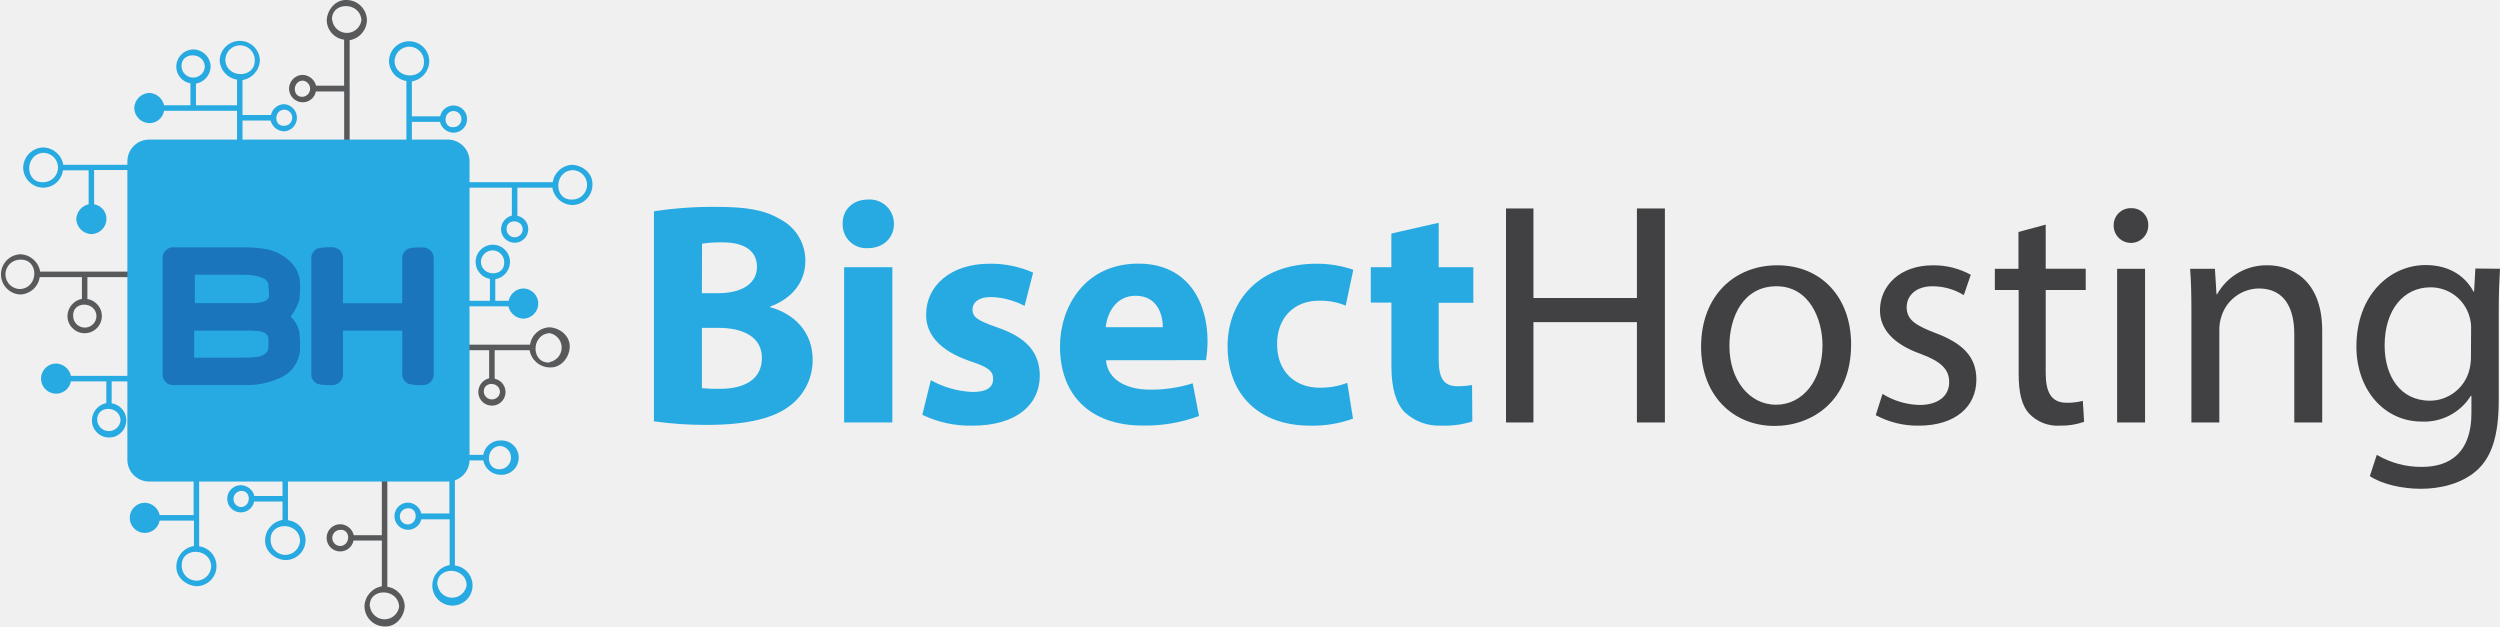
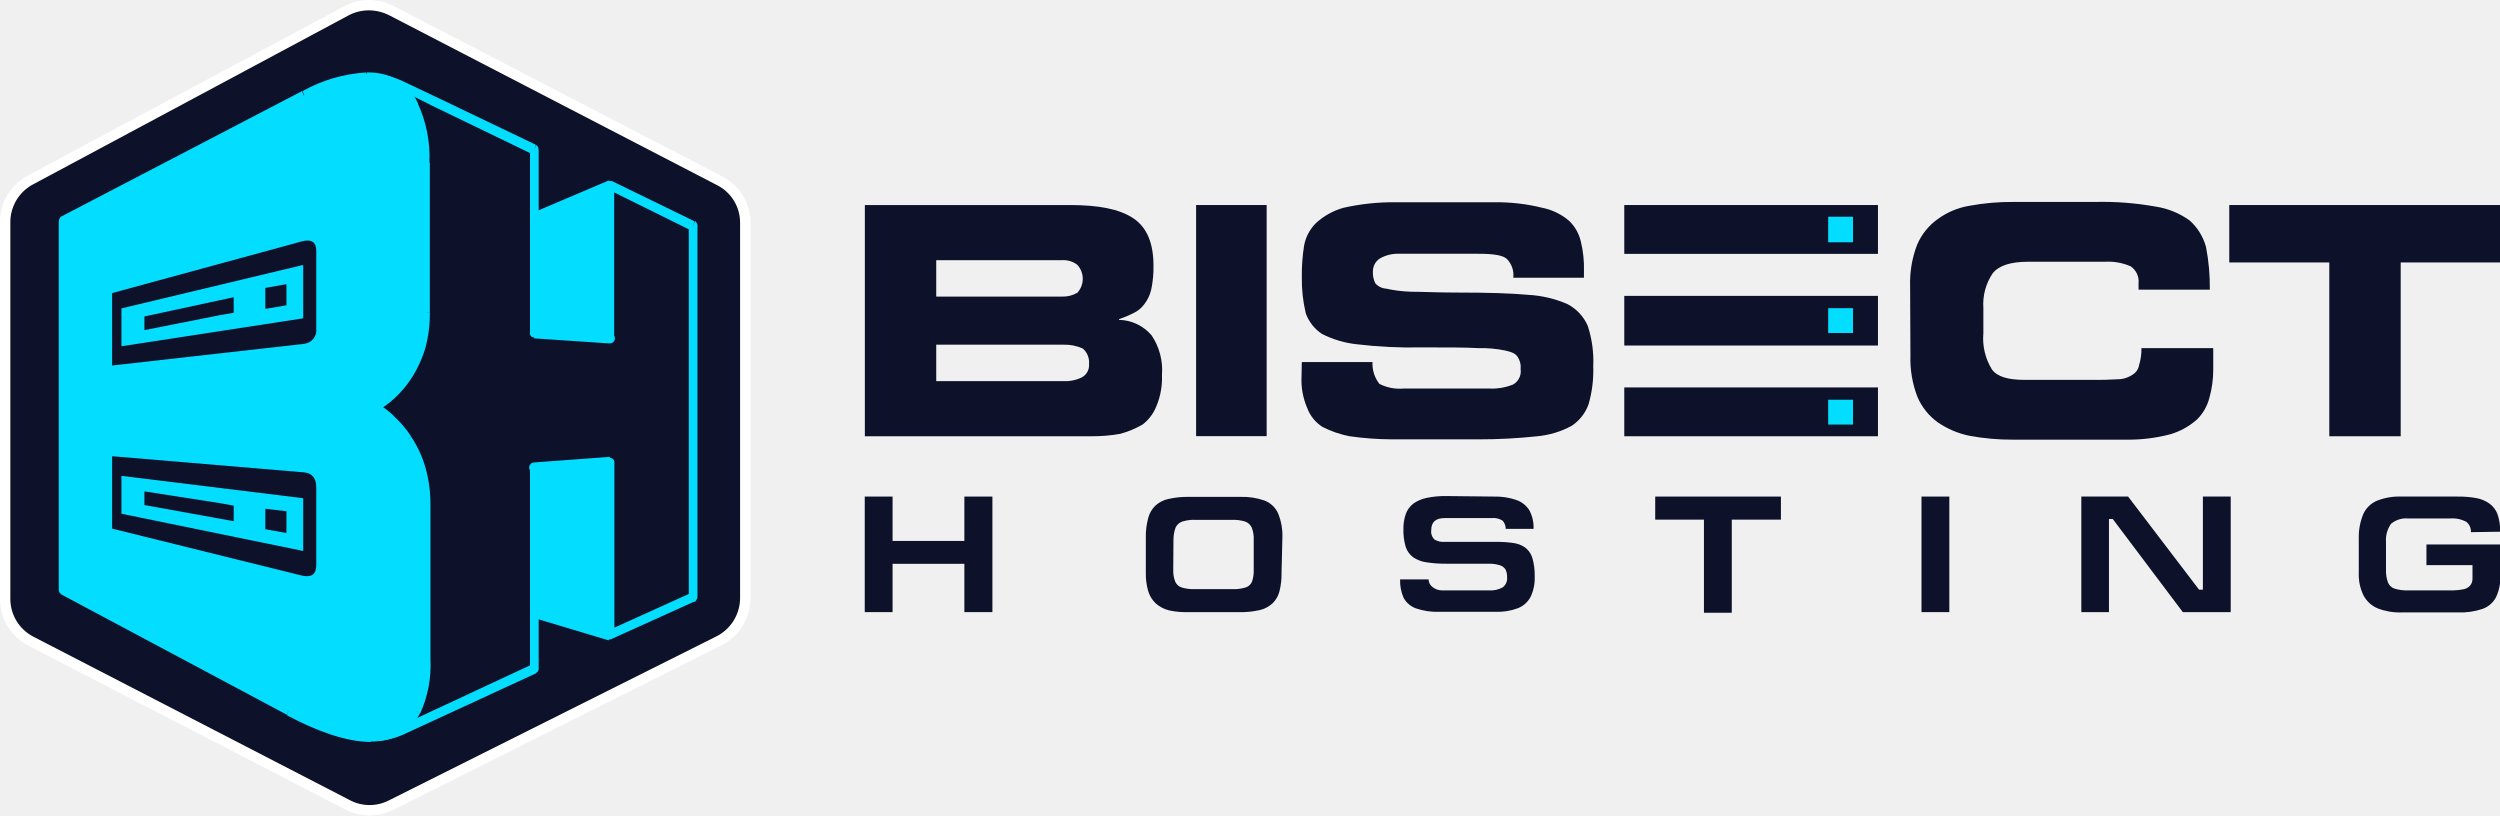
- <svg xmlns="http://www.w3.org/2000/svg" viewBox="0 0 510.29 127.91">
+ <svg xmlns="http://www.w3.org/2000/svg" viewBox="0 0 241.66 78.82">
  <defs>
-     <style>.cls-1{fill:#27aae1}.cls-2{fill:#414042}.cls-3{fill:#58595b}.cls-4{fill:#1b75bc}</style>
+     <style>.cls-1{fill:#0d1129;}.cls-2{fill:#03ddff;}.cls-3{fill:#fff;}</style>
  </defs>
  <g id="Layer_2" data-name="Layer 2">
    <g id="Layer_1-2" data-name="Layer 1">
-       <path class="cls-1" d="M133.48 43.13a78.64 78.64 0 0 1 12.77-.9c6 0 9.72.58 12.89 2.46a9.5 9.5 0 0 1 5.25 8.55c0 3.89-2.26 7.52-7.19 9.34v.12c5 1.37 8.68 5.12 8.68 10.76a11.64 11.64 0 0 1-4.53 9.27c-3.18 2.53-8.49 4-17.18 4a75.34 75.34 0 0 1-10.69-.73zm9.79 16.72h3.24c5.18 0 8-2.14 8-5.38s-2.53-5-7-5a26.81 26.81 0 0 0-4.21.26zm0 19.38a31 31 0 0 0 3.82.13c4.47 0 8.43-1.69 8.43-6.29 0-4.4-4-6.15-8.88-6.15h-3.37zM182.47 45.73c0 2.72-2.07 4.92-5.31 4.92a4.81 4.81 0 0 1-5.16-4.92c-.07-2.86 2-5 5.18-5a4.94 4.94 0 0 1 5.29 5zm-10.17 40.5V54.54h9.84v31.69zM190 77.61a19.33 19.33 0 0 0 8.5 2.4c3 0 4.21-1 4.21-2.66s-1-2.4-4.67-3.63c-6.54-2.2-9.07-5.77-9-9.53 0-5.89 5.06-10.36 12.9-10.36a21.28 21.28 0 0 1 8.94 1.81l-1.75 6.8a15.61 15.61 0 0 0-6.87-1.81c-2.39 0-3.75 1-3.75 2.59s1.23 2.27 5.11 3.63c6 2.08 8.56 5.12 8.62 9.79 0 5.89-4.66 10.24-13.73 10.24a22.43 22.43 0 0 1-10.25-2.21zM225.75 73.53c.33 4.08 4.35 6 8.95 6a28 28 0 0 0 8.75-1.29l1.29 6.67a31.18 31.18 0 0 1-11.47 1.95c-10.76 0-16.91-6.22-16.91-16.14 0-8 5-16.91 16-16.91 10.23 0 14.12 8 14.12 15.81a23.62 23.62 0 0 1-.32 3.89zm11.6-6.74c0-2.4-1-6.42-5.57-6.42-4.15 0-5.83 3.76-6.09 6.42zM276.17 85.45a24 24 0 0 1-8.81 1.43c-10.24 0-16.79-6.22-16.79-16.2 0-9.27 6.35-16.85 18.15-16.85a22.74 22.74 0 0 1 7.51 1.23l-1.55 7.32a13.49 13.49 0 0 0-5.51-1c-5.18 0-8.55 3.69-8.49 8.88 0 5.83 3.89 8.88 8.69 8.88a15.21 15.21 0 0 0 5.63-1zM293.66 45.47v9.07h7.07v7.26h-7.07v11.47c0 3.82.91 5.57 3.89 5.57a16.07 16.07 0 0 0 2.92-.26l.06 7.45a19.21 19.21 0 0 1-6.41.85 10.26 10.26 0 0 1-7.39-2.73c-1.81-1.88-2.72-4.92-2.72-9.39v-13h-4.21v-7.22h4.2v-6.87z" />
-       <path class="cls-2" d="M313 42.55v18.28h21.12V42.55h5.71v43.68h-5.71V65.75H313v20.48h-5.6V42.55zM377.84 70.29c0 11.6-8 16.65-15.62 16.65-8.49 0-15-6.22-15-16.14 0-10.49 6.87-16.65 15.55-16.65 8.98 0 15.07 6.54 15.07 16.14zm-24.84.32c0 6.87 4 12 9.52 12S372 77.54 372 70.48c0-5.31-2.66-12.05-9.4-12.05s-9.6 6.22-9.6 12.18zM384.25 80.4a15 15 0 0 0 7.52 2.26c4.15 0 6.09-2.07 6.09-4.66s-1.62-4.21-5.83-5.77c-5.64-2-8.3-5.12-8.3-8.88 0-5.05 4.09-9.2 10.83-9.2a15.74 15.74 0 0 1 7.71 1.94l-1.43 4.15a12.18 12.18 0 0 0-6.41-1.81c-3.37 0-5.25 1.94-5.25 4.27 0 2.6 1.88 3.76 6 5.32 5.44 2.07 8.23 4.79 8.23 9.46 0 5.51-4.28 9.4-11.73 9.4a17.94 17.94 0 0 1-8.81-2.14zM417.56 45.85v9h8.17v4.35h-8.17v16.92c0 3.89 1.1 6.09 4.28 6.09a12.38 12.38 0 0 0 3.3-.39l.26 4.28a14 14 0 0 1-5 .78 7.92 7.92 0 0 1-6.16-2.4c-1.62-1.69-2.2-4.47-2.2-8.17V59.2h-4.86v-4.34H412v-7.51zM438.49 46.05a3.53 3.53 0 0 1-7.06 0 3.47 3.47 0 0 1 3.57-3.56 3.38 3.38 0 0 1 3.49 3.56zm-6.35 40.18V54.86h5.7v31.37zM447.3 63.35c0-3.24-.06-5.9-.26-8.49h5.06l.32 5.19h.13a11.54 11.54 0 0 1 10.37-5.9c4.34 0 11.08 2.59 11.08 13.35v18.73h-5.7V68.15c0-5.06-1.88-9.27-7.26-9.27a8.11 8.11 0 0 0-7.65 5.83 8.24 8.24 0 0 0-.39 2.66v18.86h-5.7zM510.29 54.86c-.13 2.27-.26 4.8-.26 8.62v18.21c0 7.2-1.43 11.6-4.47 14.32s-7.45 3.76-11.41 3.76c-3.76 0-7.9-.9-10.43-2.59l1.42-4.34a17.79 17.79 0 0 0 9.21 2.46c5.83 0 10.11-3 10.11-11v-3.5h-.13a11.19 11.19 0 0 1-10 5.25c-7.78 0-13.35-6.61-13.35-15.3 0-10.62 6.93-16.65 14.13-16.65 5.44 0 8.42 2.85 9.78 5.44h.11l.26-4.73zm-5.9 12.38a8.11 8.11 0 0 0-.32-2.59 8.22 8.22 0 0 0-8-6c-5.45 0-9.33 4.6-9.33 11.86 0 6.16 3.11 11.28 9.26 11.28a8.35 8.35 0 0 0 7.91-5.83 10.11 10.11 0 0 0 .45-3.05z" />
-       <path class="cls-3" d="M27.34 55.44H8.2a4.25 4.25 0 0 0-4.09-3.54 4.11 4.11 0 0 0 0 8.21 4.16 4.16 0 0 0 4-3.54h8.61V61a3.64 3.64 0 0 0-2.95 3.47 3.51 3.51 0 1 0 4.07-3.43v-4.47h9.47a.57.57 0 0 0 .03-1.13zM4.11 59a3 3 0 0 1 0-6c3.89-.18 3.83 5.78 0 6zm15.58 5.49a2.38 2.38 0 0 1-4.76 0c-.17-3.08 4.6-3.07 4.76-.01z" />
-       <path class="cls-1" d="M106.83 58.88a3.13 3.13 0 0 0-3 2.52h-2.73V57a3.63 3.63 0 0 0 3-3.47 3.51 3.51 0 1 0-4.1 3.39v4.48h-9.67a.57.57 0 0 0 0 1.13h13.45a3.2 3.2 0 0 0 3 2.51 3.08 3.08 0 0 0 0-6.16zm-8.67-5.39a2.38 2.38 0 0 1 4.76 0c.17 3.07-4.6 3.06-4.76 0zM89.8 24.87a2.93 2.93 0 0 0 2.74 2.22 2.78 2.78 0 1 0-2.7-3.34h-5.77v-7.13a4.26 4.26 0 0 0 3.55-4.09 4.11 4.11 0 1 0-8.22 0 4.18 4.18 0 0 0 3.55 4v19.2a.56.56 0 0 0 1.12 0V24.87zm2.74-2.21a1.65 1.65 0 0 1 0 3.3c-2.13.12-2.12-3.19 0-3.3zm-12-10.13a3 3 0 0 1 6 0c.16 3.84-5.81 3.82-6.01 0zM116.83 33.64a4.17 4.17 0 0 0-4 3.55H93.6a.56.56 0 0 0 0 1.12h10.88V44a2.92 2.92 0 0 0-2.21 2.74 2.78 2.78 0 1 0 3.34-2.69v-5.74h7.13a4.24 4.24 0 0 0 4.09 3.54 4.14 4.14 0 0 0 4.1-4.1c.13-2.32-1.93-3.99-4.1-4.11zM106.7 46.78a1.65 1.65 0 0 1-3.3 0c-.12-2.13 3.19-2.11 3.3 0zm10.13-6.05c-3.85.21-3.83-5.76 0-6a3 3 0 0 1 0 6z" />
-       <path class="cls-3" d="M112.19 66.81a4.17 4.17 0 0 0-4 3.54H89a.57.57 0 0 0 0 1.13h10.84v5.73A2.9 2.9 0 0 0 97.63 80a2.78 2.78 0 1 0 3.34-2.7v-5.82h7.13a4.24 4.24 0 0 0 4.09 3.52c2.31.13 4-2 4.1-4.1.13-2.3-1.97-3.97-4.1-4.09zM102.06 80a1.66 1.66 0 0 1-3.31 0c-.11-2.18 3.19-2.17 3.31 0zm10.13-6c-3.85.2-3.83-5.76 0-6a3 3 0 0 1 0 5.9z" />
-       <path class="cls-1" d="M32.07 33.64H12.92a4.24 4.24 0 0 0-4.08-3.54 4.2 4.2 0 0 0-4.11 4.11 4.15 4.15 0 0 0 4.11 4.1 4.06 4.06 0 0 0 4-3.54h5.25v6.93a3.22 3.22 0 0 0-2.52 3 3.16 3.16 0 0 0 3.08 3.08 3.12 3.12 0 0 0 3.08-3.08 3 3 0 0 0-2.52-3v-7h12.86a.57.57 0 0 0 0-1.06zM8.84 37.19c-3.85.2-3.83-5.76 0-6a3 3 0 0 1 0 6zM58 21.26a2.81 2.81 0 0 0-2.7 2.21h-5.8v-7.13a4.25 4.25 0 0 0 3.55-4.09 4.11 4.11 0 0 0-8.21 0 4.16 4.16 0 0 0 3.54 4v5.23H40v-4.41a3.64 3.64 0 0 0 3-3.47 3.59 3.59 0 0 0-3.51-3.51 3.55 3.55 0 0 0-3.51 3.51 3.44 3.44 0 0 0 2.89 3.4v4.49h-5.38a3.22 3.22 0 0 0-3-2.52 3.16 3.16 0 0 0-3.08 3.08 3.12 3.12 0 0 0 3.08 3.08 3 3 0 0 0 3-2.52h14.89v12.87a.56.56 0 0 0 1.12 0V24.6h5.73A2.93 2.93 0 0 0 58 26.81a2.78 2.78 0 0 0 0-5.55zM37.05 13.6c-.16-3.08 4.61-3.06 4.77 0a2.39 2.39 0 0 1-4.77 0zM46 12.25a3 3 0 0 1 6 0c.13 3.85-5.83 3.83-6 0zm12 13.43c-2.14.12-2.12-3.19 0-3.3a1.65 1.65 0 0 1 0 3.3z" />
-       <path class="cls-3" d="M74.9 4.11A4.19 4.19 0 0 0 70.8 0c-2.32-.13-4 2-4.11 4.1a4.08 4.08 0 0 0 3.55 4v9.39h-5.73a2.92 2.92 0 0 0-2.74-2.21A2.83 2.83 0 0 0 59 18.11a2.8 2.8 0 0 0 2.78 2.77 2.71 2.71 0 0 0 2.69-2.21h5.78v18.42a.56.56 0 0 0 1.12 0V8.2a4.24 4.24 0 0 0 3.53-4.09zM61.77 19.76c-2.13.11-2.12-3.19 0-3.31a1.66 1.66 0 0 1 0 3.31zm6-15.65c-.21-3.84 5.75-3.82 6 0a3 3 0 0 1-5.95 0zM79.06 119.77V90.82a.56.56 0 0 0-1.12 0v18.42h-5.73a2.9 2.9 0 0 0-2.74-2.24 2.78 2.78 0 1 0 2.7 3.33h5.77v9.35a4.24 4.24 0 0 0-3.54 4.09 4.14 4.14 0 0 0 4.1 4.1c2.32.13 4-2 4.11-4.1a4.16 4.16 0 0 0-3.55-4zm-9.59-8.32a1.65 1.65 0 0 1 0-3.3c2.13-.15 2.12 3.19 0 3.3zm6 12.35c-.21-3.85 5.76-3.83 6 0a3 3 0 0 1-5.95 0z" />
-       <path class="cls-1" d="M102.07 89.9a3.56 3.56 0 0 0-3.43 2.94h-5a.57.57 0 0 0 0 1.13h5a3.62 3.62 0 0 0 3.47 2.94 3.51 3.51 0 1 0 0-7zm0 5.89c-3.07.16-3-4.6 0-4.77a2.39 2.39 0 0 1 0 4.77z" />
-       <path class="cls-1" d="M92.85 115.37v-29a.56.56 0 0 0-1.12 0v18.43H86a2.93 2.93 0 0 0-2.74-2.22A2.78 2.78 0 1 0 86 106h5.78v9.35a4.24 4.24 0 0 0-3.54 4.08 4.11 4.11 0 1 0 4.66-4zm-9.59-8.32a1.65 1.65 0 0 1 0-3.3c2.13-.12 2.11 3.19 0 3.3zm6 12.34c-.21-3.84 5.76-3.82 6 0a3 3 0 0 1-5.95 0zM40.65 111.51v-19.2a.57.57 0 0 0-1.13 0v12.82h-6.93a3.2 3.2 0 0 0-3-2.51 3.08 3.08 0 1 0 3 3.64h7v5.19a4.24 4.24 0 0 0-3.59 4.09c-.13 2.32 2 4 4.11 4.11a4.09 4.09 0 0 0 .56-8.14zm-3.55 4c-.2-3.85 5.76-3.83 6 0a3 3 0 0 1-6 .03zM22.79 82.33v-4.48h5.15a.57.57 0 0 0 0-1.13H14.48a3.22 3.22 0 0 0-3-2.52 3.08 3.08 0 1 0 3 3.65h7.22v4.43a3.65 3.65 0 0 0-2.94 3.48 3.51 3.51 0 1 0 4.07-3.43zm-2.95 3.43c-.16-3.08 4.6-3.06 4.77 0a2.39 2.39 0 0 1-4.77 0zM58.78 106.24v-29a.56.56 0 0 0-1.12 0v24h-5.73a2.92 2.92 0 0 0-2.74-2.21 2.78 2.78 0 1 0 2.69 3.34h5.78v3.76a4.24 4.24 0 0 0-3.54 4.08c-.13 2.32 2 4 4.1 4.11a4.08 4.08 0 0 0 .56-8.13zm-9.59-2.73a1.66 1.66 0 0 1 0-3.31c2.13-.11 2.12 3.19 0 3.31zm6.05 6.75c-.21-3.84 5.76-3.82 6 0a3 3 0 0 1-6 0z" />
-       <path class="cls-1" d="M91.41 28.49H30.46A4.44 4.44 0 0 0 26 32.92v60.94a4.44 4.44 0 0 0 4.42 4.43h61a4.44 4.44 0 0 0 4.42-4.43V32.92a4.44 4.44 0 0 0-4.43-4.43z" />
-       <path class="cls-4" d="M61.24 70.76a6.68 6.68 0 0 1-4 6.34 16.3 16.3 0 0 1-7.36 1.5H35.71a2.23 2.23 0 0 1-2.52-2.52V53a2.23 2.23 0 0 1 2.52-2.52h13.55a25.66 25.66 0 0 1 5.27.41 9.55 9.55 0 0 1 4.82 2.63A6.1 6.1 0 0 1 61.24 58a18.7 18.7 0 0 1-.17 3.35 10.09 10.09 0 0 1-1.65 3.12l-.09.11a6.61 6.61 0 0 1 1.72 2.91 17.23 17.23 0 0 1 .19 3.27zm-6.45-1.56c0-.89-.7-1.43-2.06-1.63a28.65 28.65 0 0 0-3.1-.09h-10V73h9.67a21.49 21.49 0 0 0 3.17-.15c1.38-.25 2.14-.81 2.3-1.68.03-.17.04-.89.02-1.97zm.13-8.93c0-.24-.05-1-.13-2.19s-1.9-2-5.45-2h-9.57v5.8h9.77c1.69 0 2.75 0 3.17-.09 1.49-.18 2.23-.69 2.21-1.52zM88.53 76.08A2.24 2.24 0 0 1 86 78.6a8.62 8.62 0 0 1-2.63-.26 2.16 2.16 0 0 1-1.26-2.26v-8.6H70v8.6a2.23 2.23 0 0 1-2.52 2.52 9.43 9.43 0 0 1-2.67-.24 2.17 2.17 0 0 1-1.26-2.28V53a2.16 2.16 0 0 1 1.28-2.28 9 9 0 0 1 2.65-.24A2.23 2.23 0 0 1 70 53v8.9h12.1V53a2.16 2.16 0 0 1 1.28-2.26 8.37 8.37 0 0 1 2.62-.22A2.24 2.24 0 0 1 88.53 53z" />
+       <path class="cls-1" d="M83.6,42.17h21.89a15.46,15.46,0,0,0,2.78-.23,9,9,0,0,0,2.17-.9,4.1,4.1,0,0,0,1.35-1.8,7,7,0,0,0,.53-3,6,6,0,0,0-1-3.82,4.23,4.23,0,0,0-3.15-1.5v-.07a10.47,10.47,0,0,0,1.43-.6,2.68,2.68,0,0,0,1-.83,3.62,3.62,0,0,0,.68-1.42,10.23,10.23,0,0,0,.22-2.33c0-2.1-.6-3.67-1.95-4.57s-3.37-1.28-6.15-1.28H83.6Zm6.9-8.85h12.29a4.22,4.22,0,0,1,1.88.37,1.77,1.77,0,0,1,.6,1.5,1.33,1.33,0,0,1-.68,1.28,3.61,3.61,0,0,1-1.8.37H90.5Zm0-8.17h12.14a2.22,2.22,0,0,1,1.5.45,2,2,0,0,1,0,2.7,2.78,2.78,0,0,1-1.5.37H90.5Z" />
+       <rect class="cls-1" x="115.62" y="19.82" width="6.82" height="22.34" />
+       <path class="cls-1" d="M125.81,36.39a6.84,6.84,0,0,0,.53,3,3.71,3.71,0,0,0,1.5,1.88,10,10,0,0,0,2.62.9,30.3,30.3,0,0,0,4.13.3h8.32a53.27,53.27,0,0,0,5.7-.3,8.66,8.66,0,0,0,3.3-1,4.2,4.2,0,0,0,1.65-2.1,11.85,11.85,0,0,0,.45-3.67,11,11,0,0,0-.53-3.9,4.35,4.35,0,0,0-1.95-2.1,11,11,0,0,0-3.82-.9c-1.58-.15-3.9-.22-6.83-.22-1.94,0-3.44-.08-4.49-.08a13,13,0,0,1-2.4-.3,1.5,1.5,0,0,1-1.05-.52,2.3,2.3,0,0,1-.23-1.13,1.48,1.48,0,0,1,.68-1.27,3.55,3.55,0,0,1,1.94-.45h7.58c1.5,0,2.4.15,2.77.52a2.22,2.22,0,0,1,.6,1.8h6.83V26.2a10.55,10.55,0,0,0-.3-2.85,4,4,0,0,0-1.13-2,5.71,5.71,0,0,0-2.62-1.27,18.27,18.27,0,0,0-4.58-.53h-9.59a22,22,0,0,0-5,.53,6.49,6.49,0,0,0-2.7,1.5,4.12,4.12,0,0,0-1.12,2.1,17.64,17.64,0,0,0-.23,3.07,14.19,14.19,0,0,0,.38,3.53,4,4,0,0,0,1.57,2,9.74,9.74,0,0,0,3.38,1,44.09,44.09,0,0,0,6.22.3c2.48,0,4.27,0,5.47.07a11.66,11.66,0,0,1,2.63.23c.67.15,1,.3,1.2.6a1.78,1.78,0,0,1,.3,1.2,1.46,1.46,0,0,1-.75,1.5,5.33,5.33,0,0,1-2.18.38h-8.4a4.34,4.34,0,0,1-2.32-.45,3.17,3.17,0,0,1-.67-2.11h-6.83Z" />
+       <path class="cls-1" d="M184.67,34.37a10.18,10.18,0,0,0,.68,4,5.85,5.85,0,0,0,2,2.48,8.39,8.39,0,0,0,3,1.27,22.7,22.7,0,0,0,4.27.38h11a15.88,15.88,0,0,0,4.2-.53,6.81,6.81,0,0,0,2.55-1.42,4.52,4.52,0,0,0,1.2-2.1,10,10,0,0,0,.37-2.7v-2.1H207a5.16,5.16,0,0,1-.23,1.65,1.3,1.3,0,0,1-.6.9,2.6,2.6,0,0,1-1.2.45c-.45,0-1.12.07-2,.07H195.7c-1.58,0-2.63-.3-3.15-1a5.73,5.73,0,0,1-.83-3.52V29.79a5.34,5.34,0,0,1,.9-3.37c.6-.75,1.72-1.12,3.45-1.12h7.42a5.4,5.4,0,0,1,2.48.45,1.77,1.77,0,0,1,.75,1.65V28h6.89a20.25,20.25,0,0,0-.37-4.13,5.29,5.29,0,0,0-1.57-2.55,7.54,7.54,0,0,0-3.3-1.35,29,29,0,0,0-5.78-.45h-8a22.7,22.7,0,0,0-4.27.38,7.18,7.18,0,0,0-3,1.27,5.85,5.85,0,0,0-2,2.48,10.21,10.21,0,0,0-.68,4Z" />
+       <polygon class="cls-1" points="215.49 25.37 225.16 25.37 225.16 42.17 232.06 42.17 232.06 25.37 241.66 25.37 241.66 19.82 215.49 19.82 215.49 25.37" />
+       <path class="cls-1" d="M83.59,59.17V48h2.69v4.29h6.94V48h2.71V59.17H93.22V54.5H86.28v4.67Z" />
+       <path class="cls-1" d="M123.88,55.35a6.88,6.88,0,0,1-.2,1.8,2.46,2.46,0,0,1-.66,1.16,2.72,2.72,0,0,1-1.24.66,7.86,7.86,0,0,1-2,.2h-4.94A7.5,7.5,0,0,1,113,59a3.05,3.05,0,0,1-1.29-.68,2.67,2.67,0,0,1-.72-1.18,5.89,5.89,0,0,1-.23-1.75V52a6.8,6.8,0,0,1,.23-1.92,2.54,2.54,0,0,1,.7-1.21,2.69,2.69,0,0,1,1.26-.64,8.24,8.24,0,0,1,2-.2h4.94a6.46,6.46,0,0,1,2.33.35,2.36,2.36,0,0,1,1.31,1.21,5.62,5.62,0,0,1,.43,2.41Zm-10.47-.27a2.86,2.86,0,0,0,.19,1.14,1,1,0,0,0,.63.57,3.91,3.91,0,0,0,1.28.16h3.57a4,4,0,0,0,1.32-.16,1,1,0,0,0,.62-.55,3.2,3.2,0,0,0,.17-1.18V52.21A2.9,2.9,0,0,0,121,51a1.11,1.11,0,0,0-.65-.59,4,4,0,0,0-1.3-.16h-3.47a3.77,3.77,0,0,0-1.31.17,1.1,1.1,0,0,0-.64.59,3.53,3.53,0,0,0-.2,1.25Z" />
+       <path class="cls-1" d="M144.4,48a6.16,6.16,0,0,1,2.2.34,2.39,2.39,0,0,1,1.24,1,3.5,3.5,0,0,1,.4,1.78h-2.69a1.16,1.16,0,0,0-.31-.8,1.69,1.69,0,0,0-1.07-.24h-4.52c-.87,0-1.3.38-1.3,1.16a1.07,1.07,0,0,0,.32.92,1.73,1.73,0,0,0,1,.22h4.91a11.14,11.14,0,0,1,1.72.11,2.6,2.6,0,0,1,1.12.43,2,2,0,0,1,.7,1,5.93,5.93,0,0,1,.23,1.82,4.18,4.18,0,0,1-.39,1.94,2.35,2.35,0,0,1-1.23,1.11,5.53,5.53,0,0,1-2.17.35h-5.43a6.22,6.22,0,0,1-2.25-.33,2.2,2.2,0,0,1-1.19-1,4,4,0,0,1-.35-1.8h2.75a.94.94,0,0,0,.39.74,1.45,1.45,0,0,0,.94.32h4.51a2.39,2.39,0,0,0,1.32-.29,1.08,1.08,0,0,0,.43-1,1.68,1.68,0,0,0-.14-.72,1,1,0,0,0-.55-.42,3.49,3.49,0,0,0-1.14-.15h-4a12,12,0,0,1-2-.14,3,3,0,0,1-1.26-.49,2.07,2.07,0,0,1-.71-1,5.49,5.49,0,0,1-.22-1.72,4.22,4.22,0,0,1,.23-1.46,2.25,2.25,0,0,1,.73-1,3.35,3.35,0,0,1,1.28-.55,8.7,8.7,0,0,1,1.92-.18Z" />
+       <path class="cls-1" d="M160,48h12.15v2.23h-4.75v9h-2.69v-9H160Z" />
+       <path class="cls-1" d="M188.43,59.17h-2.69V48h2.69Z" />
+       <path class="cls-1" d="M201.19,59.17V48h4.52l6.86,9h.37V48h2.69V59.17H211l-6.77-9h-.37v9Z" />
+       <path class="cls-1" d="M238.85,51.44a1.18,1.18,0,0,0-.45-1,2.86,2.86,0,0,0-1.59-.32h-4a2.25,2.25,0,0,0-1.68.51,2.7,2.7,0,0,0-.49,1.78l0,2.7a3.33,3.33,0,0,0,.19,1.2,1.08,1.08,0,0,0,.63.59,4.22,4.22,0,0,0,1.35.17h4a5.9,5.9,0,0,0,1.26-.1,1.15,1.15,0,0,0,.67-.33A1,1,0,0,0,239,56l0-1.37h-4.45v-2h7.14v3a4.46,4.46,0,0,1-.42,2.11,2.36,2.36,0,0,1-1.3,1.12,6.68,6.68,0,0,1-2.37.34h-5.45a5.92,5.92,0,0,1-2.31-.39,2.74,2.74,0,0,1-1.37-1.25,4.49,4.49,0,0,1-.46-2.18V52.07a5.76,5.76,0,0,1,.44-2.39,2.54,2.54,0,0,1,1.32-1.28,5.87,5.87,0,0,1,2.38-.4h5.4a9.54,9.54,0,0,1,1.84.15,3.16,3.16,0,0,1,1.25.53,2.18,2.18,0,0,1,.77,1,4.68,4.68,0,0,1,.26,1.72Z" />
+       <rect class="cls-1" x="157.01" y="19.82" width="24.52" height="4.72" />
+       <rect class="cls-1" x="157.01" y="37.45" width="24.52" height="4.72" />
+       <rect class="cls-1" x="157.01" y="28.6" width="24.52" height="4.8" />
+       <rect class="cls-2" x="176.72" y="20.95" width="2.4" height="2.47" />
+       <rect class="cls-2" x="176.72" y="29.79" width="2.4" height="2.4" />
+       <rect class="cls-2" x="176.72" y="38.64" width="2.4" height="2.4" />
+       <path class="cls-1" d="M35.72,78.32a4.63,4.63,0,0,1-2.2-.57L3,62A4.6,4.6,0,0,1,.5,57.82V21.53A4.6,4.6,0,0,1,3,17.37L33.46,1.05A4.77,4.77,0,0,1,35.65.5a4.83,4.83,0,0,1,2.22.55L69.49,17.42A4.56,4.56,0,0,1,72,21.59V57.76A4.64,4.64,0,0,1,69.43,62L37.81,77.82A4.82,4.82,0,0,1,35.72,78.32Z" />
+       <path class="cls-3" d="M35.65,1a4.43,4.43,0,0,1,2,.49L69.26,17.87a4.06,4.06,0,0,1,2.28,3.72V57.76a4.16,4.16,0,0,1-2.34,3.78L37.59,77.37a4.08,4.08,0,0,1-3.84-.06L3.22,61.54A4.11,4.11,0,0,1,1,57.82V21.53a4.13,4.13,0,0,1,2.22-3.72L33.69,1.49a4.19,4.19,0,0,1,2-.49m0-1a5.08,5.08,0,0,0-2.42.61L2.75,16.93A5.1,5.1,0,0,0,0,21.53V57.82a5.09,5.09,0,0,0,2.76,4.6L33.29,78.2a5.19,5.19,0,0,0,2.43.62,5.3,5.3,0,0,0,2.3-.54L69.65,62.43a5.12,5.12,0,0,0,2.89-4.67V21.59A5,5,0,0,0,69.71,17L38.11.61A5.39,5.39,0,0,0,35.65,0Z" />
+       <polygon class="cls-2" points="51.63 20.51 58.83 17.45 59.01 17.57 59.01 32.63 51.63 32.15 51.63 20.51" />
+       <polygon class="cls-2" points="51.63 59.74 58.83 61.9 59.01 61.36 59.01 44.74 51.63 45.28 51.63 59.74" />
+       <path class="cls-2" d="M30.33,68.74l1.56-2.34.66.6-1.62,2.34Zm1.86-2-.3-.29a.4.4,0,0,1,.6-.06c.18.12.18.42.06.66Zm-.36,0,.6-28.24h.84l-.66,28.24Zm1-28.24h-.42a.42.42,0,1,1,.84,0Zm-.42,0L31.71,9.11h.84l.72,29.34Zm-.3-29.34h-.42a.46.46,0,0,1,.42-.48.43.43,0,0,1,.42.48Zm-.3-.36a5.11,5.11,0,0,1,3.24-1.62l.06,1a4.15,4.15,0,0,0-2.7,1.32Zm3.24-1.62a7.43,7.43,0,0,1,4,.72l-.3.84a7.15,7.15,0,0,0-3.6-.6Zm4,.72,3.54,1.68-.3.9L38.73,8.69Zm3.54,1.68L51.81,14l-.36.9-9.18-4.44Zm9.06,4.86.18-.42a.47.47,0,0,1,.18.6.43.43,0,0,1-.54.3Zm.42,0V32.2h-.84V14.39ZM51.63,32.2h.42a.42.42,0,1,1-.84,0Zm0-.48,7.31.48v1l-7.31-.49Zm7.31,1V32.2a.49.49,0,0,1,0,1Zm-.41,0V17.87h.84V32.68Zm.41-14.81h-.41a.42.42,0,1,1,.84,0Zm.19-.42,8,3.9-.3.9-8.09-4ZM67,21.83l.18-.48a.67.67,0,0,1,.24.66c-.12.24-.36.36-.54.24Zm.42,0V57.7h-.84V21.83ZM67,57.7h.42a.42.42,0,1,1-.84,0Zm.3.36h0l-.6-.72h0ZM67,57.7l.3.36a.4.4,0,0,1-.6,0,.76.76,0,0,1,0-.72Zm.18.42-8.09,3.66-.3-.84,8.09-3.66Zm-8.22,3.24.13.42a.33.33,0,0,1-.48-.24.45.45,0,0,1,.18-.6Zm-.41,0V44.68h.84V61.36Zm.41-16.68h-.41a.42.42,0,1,1,.84,0Zm0,.48-7.31.54v-1l7.31-.54Zm-7.31.06v.48a.48.48,0,0,1,0-1Zm.42,0V64.66h-.84V45.22Zm-.42,19.44h.42a.42.42,0,1,1-.84,0Zm.18.42L39,71l-.3-.84,12.72-5.93ZM38.91,70.6,39,71c-.18.12-.42,0-.54-.24a.54.54,0,0,1,.24-.6ZM39,71a7.47,7.47,0,0,1-4.62.49l.12-1a6.82,6.82,0,0,0,4.2-.36Zm-4.62.49a7.23,7.23,0,0,1-4.08-2.1l.6-.73a6.19,6.19,0,0,0,3.6,1.86ZM30.63,69l-.3.36a.56.56,0,0,1,0-.73.42.42,0,0,1,.6,0Z" />
+       <path class="cls-2" d="M6.1,57,27.87,68.67c6.54,3.48,13.32,4.68,13.32-5V48.64a11.07,11.07,0,0,0-1.74-6.12,8.68,8.68,0,0,0-3.36-3.12,9.16,9.16,0,0,0,3.36-3.12,10.55,10.55,0,0,0,1.68-6.11V15.71c0-9.6-6.06-9.42-11.76-6.48L6.1,21.35Z" />
+       <path class="cls-2" d="M6.28,56.62,28.05,68.2l-.3.9L5.92,57.46ZM28.05,68.2c2.76,1.5,5.52,2.52,7.8,2.52v1c-2.4,0-5.28-1.07-8.1-2.57Zm7.8,2.52a4.27,4.27,0,0,0,2.34-.55l.36.91a5.75,5.75,0,0,1-2.7.59Zm2.34-.55a4.09,4.09,0,0,0,1.68-1.67l.72.48a5.36,5.36,0,0,1-2,2.1Zm1.68-1.67a10.35,10.35,0,0,0,.9-4.8h.84a11.28,11.28,0,0,1-1,5.28Zm.9-4.8V48.64h.84V63.7Zm0-15.06a10.6,10.6,0,0,0-.42-3.12l.78-.3a12.73,12.73,0,0,1,.48,3.42Zm-.42-3.12a11.49,11.49,0,0,0-1.26-2.76l.66-.54a10.52,10.52,0,0,1,1.38,3Zm-1.26-2.76A8.24,8.24,0,0,0,37.65,41l.48-.72a10.16,10.16,0,0,1,1.62,1.92ZM37.65,41a8.59,8.59,0,0,0-1.74-1.2l.3-.9a6.27,6.27,0,0,1,1.92,1.38ZM36.09,39.4l-.18.42a.67.67,0,0,1-.24-.66.44.44,0,0,1,.54-.24Zm-.18-.48a6.47,6.47,0,0,0,1.74-1.2l.48.78a7,7,0,0,1-1.92,1.32Zm2-.78-.24-.42a.42.42,0,0,1,.6.12.56.56,0,0,1-.12.66Zm-.24-.42A6.91,6.91,0,0,0,39.09,36l.66.6a10.41,10.41,0,0,1-1.62,1.91ZM39.09,36a11.08,11.08,0,0,0,1.26-2.7l.78.3a11.47,11.47,0,0,1-1.38,3Zm1.26-2.7a13.12,13.12,0,0,0,.42-3.12h.78a12.72,12.72,0,0,1-.42,3.42Zm.42-3.12-.06-14.46h.84V30.17Zm-.06-14.46a12.19,12.19,0,0,0-1-5.28l.66-.48a12.37,12.37,0,0,1,1.14,5.76Zm-1-5.28A4.67,4.67,0,0,0,38,8.51l.36-.84A5.21,5.21,0,0,1,40.41,10ZM38,8.51a5.21,5.21,0,0,0-2.52-.6V7a6,6,0,0,1,2.88.66Zm-2.52-.6a13.65,13.65,0,0,0-5.88,1.74l-.36-.84A14.38,14.38,0,0,1,35.43,7ZM29.55,9.65,6.28,21.83l-.36-.9L29.19,8.81ZM6.1,21.35l.18.48c-.24.06-.48,0-.54-.24a.55.55,0,0,1,.18-.66Zm.42,0V57H5.68V21.35ZM6.1,57h.42a.46.46,0,0,1-.42.48A.46.46,0,0,1,5.68,57Z" />
+       <path class="cls-1" d="M30.57,24.23c0-.84-.48-1.14-1.38-.9l-18.35,5v7l18.53-2.09a1.33,1.33,0,0,0,1.2-1.5V24.23Z" />
+       <polygon class="cls-2" points="11.74 29.81 29.31 25.61 29.31 30.77 11.74 33.47 11.74 29.81" />
+       <polygon class="cls-1" points="25.65 27.83 27.69 27.47 27.69 29.51 25.65 29.86 25.65 27.83" />
+       <polygon class="cls-1" points="13.96 30.59 22.59 28.73 22.59 30.23 21.28 30.46 13.96 31.91 13.96 30.59" />
+       <path class="cls-1" d="M30.57,54.64c0,.9-.48,1.2-1.38,1L10.84,51.1v-7l18.53,1.56c.78.06,1.2.54,1.2,1.44v7.56Z" />
+       <polygon class="cls-2" points="11.74 49.66 29.31 53.26 29.31 48.16 11.74 46 11.74 49.66" />
+       <polygon class="cls-1" points="25.65 51.16 27.69 51.52 27.69 49.42 25.65 49.18 25.65 51.16" />
+       <polygon class="cls-1" points="13.96 48.82 22.59 50.38 22.59 48.88 21.28 48.64 13.96 47.5 13.96 48.82" />
    </g>
  </g>
</svg>
